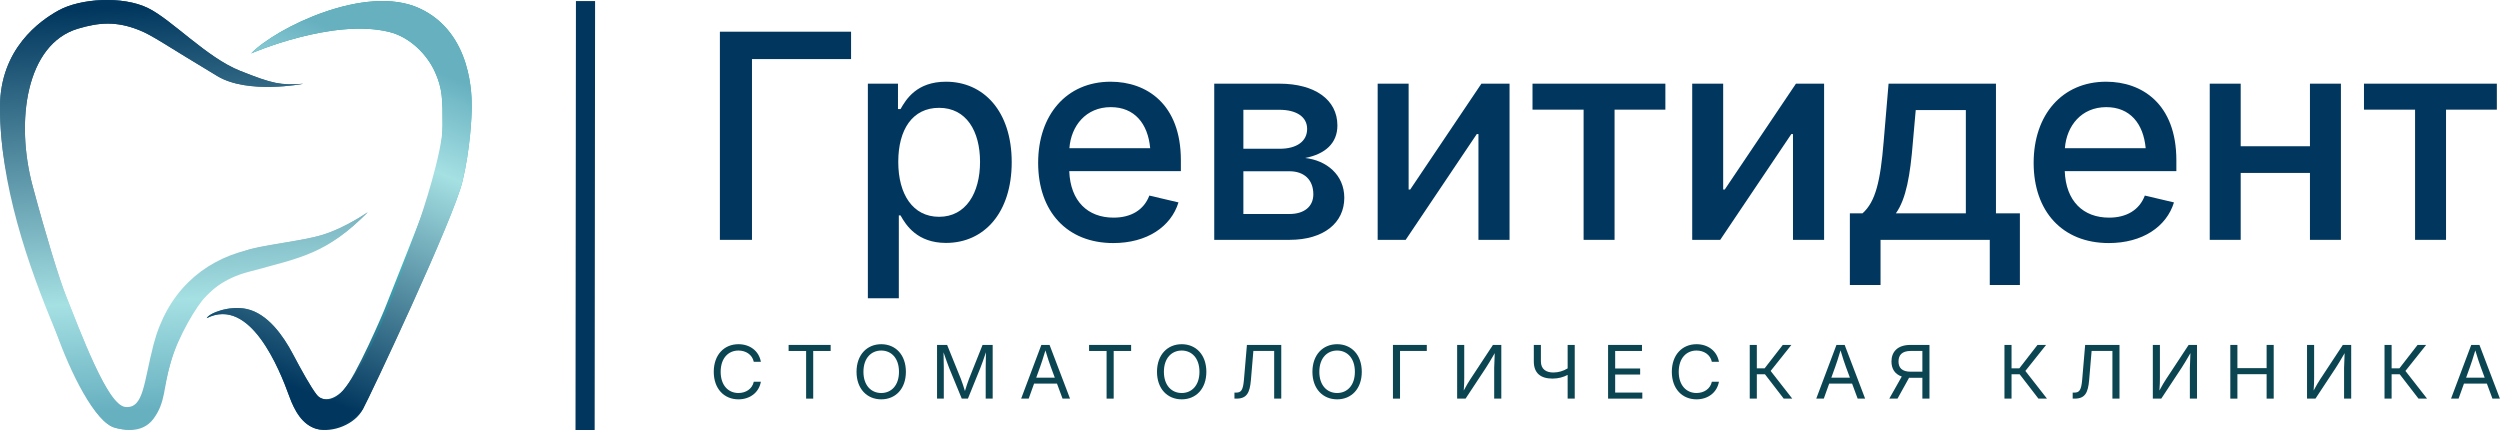
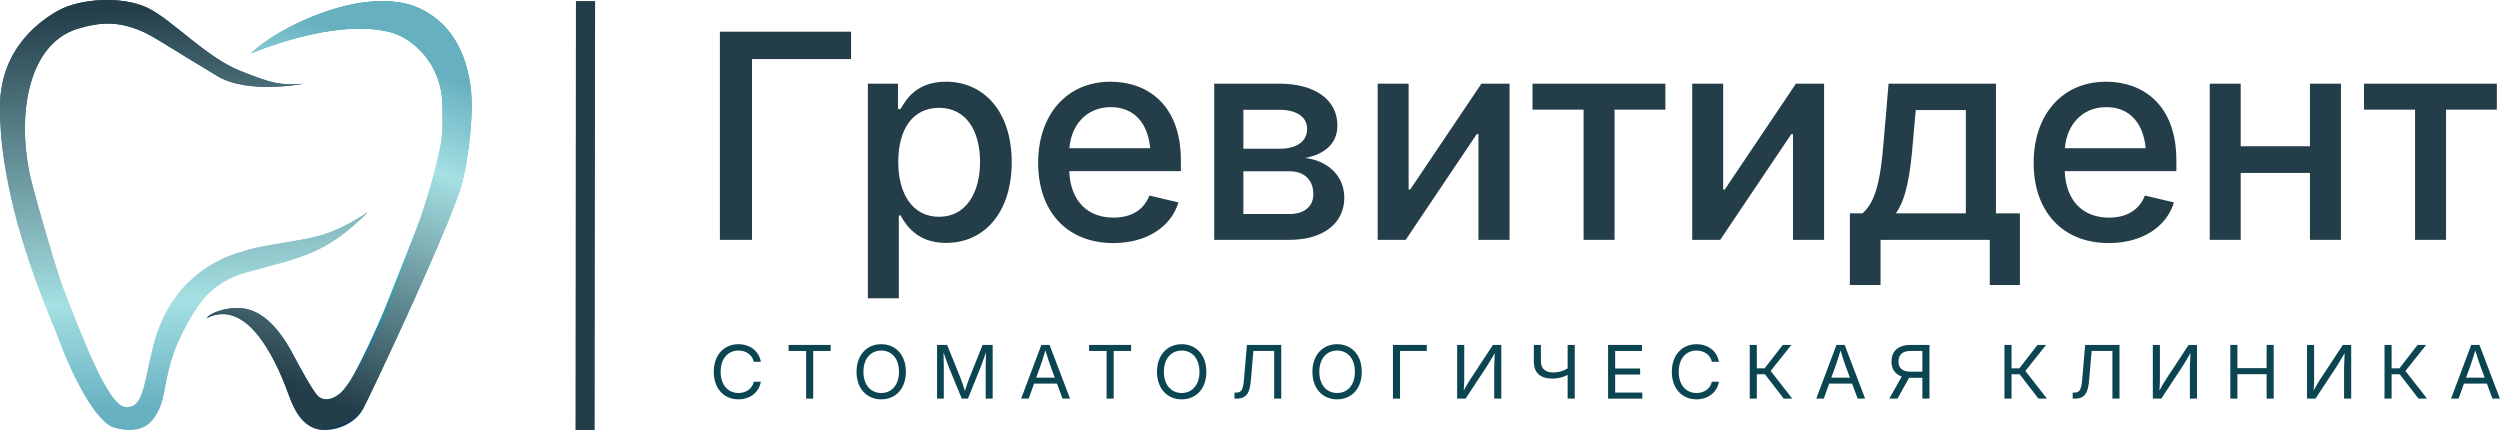
<svg xmlns="http://www.w3.org/2000/svg" width="816" height="141" viewBox="0 0 816 141" fill="none">
  <path d="M153.97 35.02C153.97 32.005 154.375 10.745 136.875 2.707C119.375 -5.331 90.137 9.063 81.971 17.436C81.971 17.436 108.471 5.881 126.97 10.403C133.97 12.114 139.47 17.939 141.97 23.465C144.47 28.991 144.47 32.508 144.47 41.048C144.47 49.589 141.47 59.134 140.47 62.651C139.47 66.168 126.287 98.875 125.97 99.828C125.47 101.335 115.971 123.44 111.971 127.459C107.939 131.51 104.671 130.474 103.471 128.966C101.471 126.455 98.405 120.873 95.472 115.346C92.538 109.82 87.472 102.354 80.472 100.846C74.872 99.641 68.305 102.172 67.472 103.846C81.698 96.699 91.215 120.473 94.471 129.469C96.071 133.89 98.471 138.689 103.471 140.019C108.471 141.349 115.965 138.523 118.47 133.488C121.97 126.454 147.97 71.694 150.97 59.134C153.49 48.584 153.97 38.034 153.97 35.02Z" fill="url(#paint0_linear_1296_57)" />
  <path d="M78.321 23.103C89.171 27.411 91.45 27.847 98.972 27.346C98.972 27.346 80.972 30.846 70.972 24.846C53.608 14.429 49.887 11.613 45.471 9.846C37.971 6.846 32.35 7.302 25.471 9.346C8.471 14.399 4.998 39.583 10.626 60.612C14.971 76.847 19.354 91.119 21.562 96.62C25.98 107.623 35.603 133.629 41.62 134.129C47.637 134.629 47.637 130.628 51.243 115.125C52.15 111.224 57.29 99.474 62.681 93.119C68.197 86.618 76.626 83.117 80.733 81.617C85.074 80.031 98.88 78.647 105.399 76.615C113.422 74.115 120.473 68.846 119.972 69.347C106.341 82.941 101.502 81.677 83.336 86.618C75.686 88.698 70.558 93.36 67.289 96.62C64.281 99.621 58.263 109.623 55.756 118.125C53.249 126.627 54.156 131.128 50.145 136.63C46.133 142.131 39.113 140.006 37.608 139.63C30.972 137.976 22.888 121.346 18.472 108.846C14.055 96.347 9.243 83.847 5.972 71.847C2.7 59.846 -8.13541e-05 49.846 0 34.946C0 15.915 13.038 6.78 19.055 3.439C26.281 -0.574 40.074 -1.356 48.234 2.598C55.972 6.346 67.472 18.794 78.321 23.103Z" fill="url(#paint1_linear_1296_57)" />
  <path d="M153.97 35.02C153.97 32.005 154.375 10.745 136.875 2.707C119.375 -5.331 90.137 9.063 81.971 17.436C81.971 17.436 108.471 5.881 126.97 10.403C133.97 12.114 139.47 17.939 141.97 23.465C144.47 28.991 144.47 32.508 144.47 41.048C144.47 49.589 137.713 69.908 136.472 73.347C129.972 91.347 123.472 113.346 111.971 127.459C108.361 131.889 104.671 130.474 103.471 128.966C101.471 126.455 98.405 120.873 95.472 115.346C92.538 109.82 87.472 102.354 80.472 100.846C74.872 99.641 68.305 102.172 67.472 103.846C81.698 96.699 91.215 120.473 94.471 129.469C96.071 133.89 98.97 138.822 103.471 140.019C107.972 141.216 116.472 136.846 118.47 133.488C120.469 130.129 147.97 71.694 150.97 59.134C153.49 48.584 153.97 38.034 153.97 35.02Z" fill="url(#paint2_linear_1296_57)" />
  <path d="M78.321 23.103C89.171 27.411 91.45 27.847 98.972 27.346C98.972 27.346 80.972 30.846 70.972 24.846C53.608 14.429 49.887 11.613 45.471 9.846C37.971 6.846 32.35 7.302 25.471 9.346C8.471 14.399 4.998 39.583 10.626 60.612C14.971 76.847 19.354 91.119 21.562 96.62C25.98 107.623 34.954 132.346 40.972 132.846C46.989 133.347 46.889 124.76 50.145 112.346C54.472 95.847 65.672 85.317 80.733 81.617C89.972 79.347 98.88 78.647 105.399 76.615C113.422 74.115 120.473 68.846 119.972 69.347C106.341 82.941 98.899 83.905 80.733 88.847C66.264 92.782 59.788 104.455 55.756 118.125C53.627 125.346 53.483 130.845 49.472 136.346C45.46 141.848 39.113 140.006 37.608 139.63C30.972 137.976 23.972 121.846 18.472 108.846C8.836 86.07 -0 59.911 0 34.946C0 15.915 13.038 6.78 19.055 3.439C26.281 -0.574 40.074 -1.356 48.234 2.598C55.972 6.346 67.472 18.794 78.321 23.103Z" fill="url(#paint3_linear_1296_57)" />
-   <path d="M191.11 0.346L190.972 140.347" stroke-width="6.25" stroke="#01375E" />
-   <path d="M277.788 10.347H234.971V78.287H245.446V19.284H277.788V10.347Z" fill="#01375E" />
-   <path d="M283.271 97.347H293.378V70.307H293.929C295.721 73.545 299.442 79.29 308.768 79.29C321.264 79.29 330.223 69.395 330.223 52.934C330.223 36.337 321.081 26.67 308.768 26.67C299.166 26.67 295.721 32.461 293.929 35.608H293.102V27.309H283.271V97.347ZM306.517 70.763C297.972 70.763 293.194 63.468 293.194 52.843C293.194 42.265 297.834 35.197 306.517 35.197C315.43 35.197 319.886 42.812 319.886 52.843C319.886 62.966 315.292 70.763 306.517 70.763Z" fill="#01375E" />
-   <path d="M363.384 79.335C374.364 79.335 382.22 74.001 384.655 66.067L375.145 63.832C373.354 68.575 369.127 71.037 363.476 71.037C355.069 71.037 349.372 65.702 349.005 55.853H385.436V52.296C385.436 33.92 374.226 26.67 362.511 26.67C348.132 26.67 338.852 37.477 338.852 53.163C338.852 68.985 348.224 79.335 363.384 79.335ZM349.051 48.375C349.602 41.034 354.472 34.969 362.557 34.969C370.321 34.969 374.686 40.35 375.421 48.375H349.051Z" fill="#01375E" />
-   <path d="M396.328 78.287H420.86C432.162 78.287 438.778 72.678 438.778 64.562C438.778 57.038 432.943 52.342 426.006 51.567C432.53 50.29 436.527 46.779 436.527 40.942C436.527 32.552 429.176 27.309 417.599 27.309H396.328V78.287ZM405.838 69.851V55.898H420.86C425.73 55.898 428.671 58.725 428.671 63.422C428.671 67.389 425.73 69.851 420.86 69.851H405.838ZM405.838 48.557V35.836H417.599C423.204 35.836 426.649 38.161 426.649 42.082C426.649 46.095 423.295 48.557 417.691 48.557H405.838Z" fill="#01375E" />
-   <path d="M492.718 78.287V27.309H483.53L460.284 61.872H459.778V27.309H449.671V78.287H458.813L482.014 43.769H482.565V78.287H492.718Z" fill="#01375E" />
-   <path d="M516.887 78.287H526.994V35.79H543.579V27.309H500.21V35.79H516.887V78.287Z" fill="#01375E" />
-   <path d="M595.385 78.287V27.309H586.197L562.95 61.872H562.445V27.309H552.338V78.287H561.48L584.681 43.769H585.232V78.287H595.385Z" fill="#01375E" />
-   <path d="M603.796 93.015H613.811V78.287H649.461V93.015H659.293V69.623H651.483V27.309H616.429L614.821 46.277C613.765 59.09 612.203 65.839 607.93 69.623H603.796V93.015ZM618.818 69.623C622.172 64.927 623.504 57.175 624.377 46.277L625.296 35.927H641.651V69.623H618.818Z" fill="#01375E" />
-   <path d="M688.314 79.335C699.294 79.335 707.15 74.001 709.584 66.067L700.075 63.832C698.283 68.575 694.056 71.037 688.405 71.037C679.998 71.037 674.301 65.702 673.934 55.853H710.365V52.296C710.365 33.92 699.156 26.67 687.441 26.67C673.061 26.67 663.781 37.477 663.781 53.163C663.781 68.985 673.153 79.335 688.314 79.335ZM673.98 48.375C674.531 41.034 679.401 34.969 687.487 34.969C695.251 34.969 699.615 40.35 700.35 48.375H673.98Z" fill="#01375E" />
-   <path d="M731.364 27.309H721.257V78.287H731.364V56.446H753.968V78.287H764.075V27.309H753.968V47.736H731.364V27.309Z" fill="#01375E" />
-   <path d="M788.279 78.287H798.386V35.79H814.971V27.309H771.602V35.79H788.279V78.287Z" fill="#01375E" />
+   <path d="M191.11 0.346L190.972 140.347" stroke-width="6.25" stroke="#233D49" />
+   <path d="M277.788 10.347H234.971V78.287H245.446V19.284H277.788V10.347Z" fill="#233D49" />
+   <path d="M283.271 97.347H293.378V70.307H293.929C295.721 73.545 299.442 79.29 308.768 79.29C321.264 79.29 330.223 69.395 330.223 52.934C330.223 36.337 321.081 26.67 308.768 26.67C299.166 26.67 295.721 32.461 293.929 35.608H293.102V27.309H283.271V97.347ZM306.517 70.763C297.972 70.763 293.194 63.468 293.194 52.843C293.194 42.265 297.834 35.197 306.517 35.197C315.43 35.197 319.886 42.812 319.886 52.843C319.886 62.966 315.292 70.763 306.517 70.763Z" fill="#233D49" />
+   <path d="M363.384 79.335C374.364 79.335 382.22 74.001 384.655 66.067L375.145 63.832C373.354 68.575 369.127 71.037 363.476 71.037C355.069 71.037 349.372 65.702 349.005 55.853H385.436V52.296C385.436 33.92 374.226 26.67 362.511 26.67C348.132 26.67 338.852 37.477 338.852 53.163C338.852 68.985 348.224 79.335 363.384 79.335ZM349.051 48.375C349.602 41.034 354.472 34.969 362.557 34.969C370.321 34.969 374.686 40.35 375.421 48.375H349.051Z" fill="#233D49" />
+   <path d="M396.328 78.287H420.86C432.162 78.287 438.778 72.678 438.778 64.562C438.778 57.038 432.943 52.342 426.006 51.567C432.53 50.29 436.527 46.779 436.527 40.942C436.527 32.552 429.176 27.309 417.599 27.309H396.328V78.287ZM405.838 69.851V55.898H420.86C425.73 55.898 428.671 58.725 428.671 63.422C428.671 67.389 425.73 69.851 420.86 69.851H405.838ZM405.838 48.557V35.836H417.599C423.204 35.836 426.649 38.161 426.649 42.082C426.649 46.095 423.295 48.557 417.691 48.557H405.838Z" fill="#233D49" />
+   <path d="M492.718 78.287V27.309H483.53L460.284 61.872H459.778V27.309H449.671V78.287H458.813L482.014 43.769H482.565V78.287H492.718Z" fill="#233D49" />
+   <path d="M516.887 78.287H526.994V35.79H543.579V27.309H500.21V35.79H516.887V78.287Z" fill="#233D49" />
+   <path d="M595.385 78.287V27.309H586.197L562.95 61.872H562.445V27.309H552.338V78.287H561.48L584.681 43.769H585.232V78.287H595.385Z" fill="#233D49" />
+   <path d="M603.796 93.015H613.811V78.287H649.461V93.015H659.293V69.623H651.483V27.309H616.429L614.821 46.277C613.765 59.09 612.203 65.839 607.93 69.623H603.796V93.015ZM618.818 69.623C622.172 64.927 623.504 57.175 624.377 46.277L625.296 35.927H641.651V69.623H618.818Z" fill="#233D49" />
+   <path d="M688.314 79.335C699.294 79.335 707.15 74.001 709.584 66.067L700.075 63.832C698.283 68.575 694.056 71.037 688.405 71.037C679.998 71.037 674.301 65.702 673.934 55.853H710.365V52.296C710.365 33.92 699.156 26.67 687.441 26.67C673.061 26.67 663.781 37.477 663.781 53.163C663.781 68.985 673.153 79.335 688.314 79.335ZM673.98 48.375C674.531 41.034 679.401 34.969 687.487 34.969C695.251 34.969 699.615 40.35 700.35 48.375H673.98Z" fill="#233D49" />
+   <path d="M731.364 27.309H721.257V78.287H731.364V56.446H753.968V78.287H764.075V27.309H753.968V47.736H731.364V27.309Z" fill="#233D49" />
+   <path d="M788.279 78.287H798.386V35.79H814.971V27.309H771.602V35.79H788.279V78.287Z" fill="#233D49" />
  <path d="M241.027 130.346C244.744 130.346 247.718 128.158 248.352 124.594H246.036C245.524 126.982 243.404 128.276 241.027 128.276C237.773 128.276 235.226 125.841 235.226 121.358C235.226 116.864 237.761 114.417 241.027 114.417C243.391 114.417 245.524 115.699 246.036 118.099H248.352C247.706 114.488 244.708 112.346 241.027 112.346C236.371 112.346 232.971 115.794 232.971 121.358C232.971 126.911 236.371 130.346 241.027 130.346Z" fill="#0C4552" />
  <path d="M257.402 114.558H263.118V130.111H265.434V114.558H271.125V112.582H257.402V114.558Z" fill="#0C4552" />
  <path d="M287.64 130.346C292.296 130.346 295.684 126.911 295.684 121.358C295.684 115.794 292.296 112.346 287.64 112.346C282.985 112.346 279.572 115.794 279.572 121.358C279.572 126.911 282.985 130.346 287.64 130.346ZM287.64 128.276C284.374 128.276 281.827 125.829 281.827 121.358C281.827 116.864 284.374 114.417 287.64 114.417C290.882 114.417 293.429 116.852 293.429 121.358C293.429 125.841 290.882 128.276 287.64 128.276Z" fill="#0C4552" />
  <path d="M305.851 130.111H308.057V120.099C308.057 118.747 308.008 116.676 307.971 115.005C308.69 117.064 309.397 119.111 309.799 120.099L313.919 130.111H315.93L319.988 120.099C320.403 119.076 321.158 116.97 321.816 114.97C321.768 116.794 321.731 118.805 321.731 120.099V130.111H324.01V112.582H320.707L316.295 123.641C315.942 124.523 315.381 126.252 314.955 127.629C314.528 126.205 313.955 124.488 313.614 123.641L309.141 112.582H305.851V130.111Z" fill="#0C4552" />
  <path d="M333.302 130.111H335.764L337.519 125.217H345.002L346.818 130.111H349.256L342.577 112.582H339.896L333.302 130.111ZM338.226 123.264L339.506 119.711C339.896 118.629 340.456 116.958 341.224 114.37C341.992 116.911 342.528 118.535 342.967 119.711L344.283 123.264H338.226Z" fill="#0C4552" />
  <path d="M355.474 114.558H361.19V130.111H363.505V114.558H369.197V112.582H355.474V114.558Z" fill="#0C4552" />
  <path d="M385.712 130.346C390.368 130.346 393.756 126.911 393.756 121.358C393.756 115.794 390.368 112.346 385.712 112.346C381.056 112.346 377.644 115.794 377.644 121.358C377.644 126.911 381.056 130.346 385.712 130.346ZM385.712 128.276C382.446 128.276 379.898 125.829 379.898 121.358C379.898 116.864 382.446 114.417 385.712 114.417C388.954 114.417 391.501 116.852 391.501 121.358C391.501 125.841 388.954 128.276 385.712 128.276Z" fill="#0C4552" />
  <path d="M402.923 130.111H403.593C406.933 130.111 407.944 128.229 408.298 124.052L409.102 114.547H415.89V130.111H418.206V112.582H406.994L406.031 123.864C405.726 127.429 405.104 128.147 403.41 128.147H402.923V130.111Z" fill="#0C4552" />
  <path d="M436.443 130.346C441.099 130.346 444.487 126.911 444.487 121.358C444.487 115.794 441.099 112.346 436.443 112.346C431.788 112.346 428.375 115.794 428.375 121.358C428.375 126.911 431.788 130.346 436.443 130.346ZM436.443 128.276C433.177 128.276 430.63 125.829 430.63 121.358C430.63 116.864 433.177 114.417 436.443 114.417C439.685 114.417 442.233 116.852 442.233 121.358C442.233 125.841 439.685 128.276 436.443 128.276Z" fill="#0C4552" />
  <path d="M465.708 112.582H454.654V130.111H456.969V114.547H465.708V112.582Z" fill="#0C4552" />
  <path d="M490.029 130.111V112.582H487.299L479.913 123.794C479.426 124.535 478.597 125.876 477.768 127.464C477.914 125.77 477.926 124.276 477.926 123.335V112.582H475.611V130.111H478.365L484.947 120.135C485.775 118.876 486.47 117.699 487.884 115.264C487.786 117.511 487.701 119.264 487.701 120.111V130.111H490.029Z" fill="#0C4552" />
  <path d="M506.717 123.57C508.679 123.57 510.276 123.099 511.678 122.37V130.111H513.993V112.582H511.678V120.241C510.276 121.088 508.716 121.582 507.01 121.582C504.645 121.582 502.951 120.511 502.951 117.958V112.582H500.636V117.97C500.636 121.864 502.939 123.57 506.717 123.57Z" fill="#0C4552" />
  <path d="M524.877 130.111H536.053V128.135H527.192V122.252H535.346V120.276H527.192V114.558H535.943V112.582H524.877V130.111Z" fill="#0C4552" />
  <path d="M553.74 130.346C557.457 130.346 560.431 128.158 561.065 124.594H558.749C558.237 126.982 556.116 128.276 553.74 128.276C550.486 128.276 547.939 125.841 547.939 121.358C547.939 116.864 550.474 114.417 553.74 114.417C556.104 114.417 558.237 115.699 558.749 118.099H561.065C560.419 114.488 557.42 112.346 553.74 112.346C549.084 112.346 545.684 115.794 545.684 121.358C545.684 126.911 549.084 130.346 553.74 130.346Z" fill="#0C4552" />
  <path d="M571.114 130.111H573.43V122.158H576.075L582.205 130.111H584.996L577.939 121.076L584.704 112.582H581.9L575.977 120.217H573.43V112.582H571.114V130.111Z" fill="#0C4552" />
  <path d="M592.825 130.111H595.287L597.042 125.217H604.525L606.341 130.111H608.778L602.099 112.582H599.418L592.825 130.111ZM597.748 123.264L599.028 119.711C599.418 118.629 599.979 116.958 600.747 114.37C601.514 116.911 602.051 118.535 602.489 119.711L603.806 123.264H597.748Z" fill="#0C4552" />
  <path d="M629.779 130.111V112.582H623.563C619.322 112.582 617.372 114.864 617.372 117.994C617.372 120.323 618.444 122.123 620.736 122.899L616.665 130.111H619.346L623.124 123.299C623.271 123.311 623.405 123.311 623.551 123.311H627.463V130.111H629.779ZM627.463 121.323H623.661C620.797 121.323 619.675 120.052 619.675 117.994C619.675 115.911 620.797 114.547 623.685 114.547H627.463V121.323Z" fill="#0C4552" />
  <path d="M654.252 130.111H656.568V122.158H659.212L665.343 130.111H668.134L661.077 121.076L667.841 112.582H665.038L659.115 120.217H656.568V112.582H654.252V130.111Z" fill="#0C4552" />
  <path d="M676.523 130.111H677.193C680.533 130.111 681.544 128.229 681.898 124.052L682.702 114.547H689.491V130.111H691.806V112.582H680.594L679.631 123.864C679.326 127.429 678.705 128.147 677.011 128.147H676.523V130.111Z" fill="#0C4552" />
  <path d="M717.1 130.111V112.582H714.37L706.984 123.794C706.497 124.535 705.668 125.876 704.839 127.464C704.986 125.77 704.998 124.276 704.998 123.335V112.582H702.682V130.111H705.437L712.018 120.135C712.847 118.876 713.541 117.699 714.955 115.264C714.858 117.511 714.772 119.264 714.772 120.111V130.111H717.1Z" fill="#0C4552" />
  <path d="M727.975 130.111H730.291V122.135H739.822V130.111H742.137V112.582H739.822V120.158H730.291V112.582H727.975V130.111Z" fill="#0C4552" />
  <path d="M767.432 130.111V112.582H764.702L757.316 123.794C756.829 124.535 756 125.876 755.171 127.464C755.317 125.77 755.329 124.276 755.329 123.335V112.582H753.014V130.111H755.768L762.349 120.135C763.178 118.876 763.873 117.699 765.287 115.264C765.189 117.511 765.104 119.264 765.104 120.111V130.111H767.432Z" fill="#0C4552" />
  <path d="M778.307 130.111H780.623V122.158H783.267L789.398 130.111H792.189L785.132 121.076L791.896 112.582H789.093L783.17 120.217H780.623V112.582H778.307V130.111Z" fill="#0C4552" />
  <path d="M800.017 130.111H802.479L804.234 125.217H811.718L813.533 130.111H815.971L809.292 112.582H806.611L800.017 130.111ZM804.941 123.264L806.221 119.711C806.611 118.629 807.172 116.958 807.939 114.37C808.707 116.911 809.243 118.535 809.682 119.711L810.998 123.264H804.941Z" fill="#0C4552" />
  <defs>
    <linearGradient id="paint0_linear_1296_57" x1="112.971" y1="1.376" x2="112.971" y2="140.347" gradientUnits="userSpaceOnUse">
      <stop stop-color="#07A496" />
      <stop offset="0.534" stop-color="#54C9CF" />
      <stop offset="1" stop-color="#01375E" />
    </linearGradient>
    <linearGradient id="paint1_linear_1296_57" x1="56.258" y1="1.597" x2="62.453" y2="133.046" gradientUnits="userSpaceOnUse">
      <stop stop-color="#01375E" />
      <stop offset="0.731" stop-color="#A5E0E3" />
      <stop offset="1" stop-color="#67B0C0" />
    </linearGradient>
    <linearGradient id="paint2_linear_1296_57" x1="158.472" y1="29.846" x2="115.745" y2="134.377" gradientUnits="userSpaceOnUse">
      <stop stop-color="#67B0C0" />
      <stop offset="0.269" stop-color="#A5E0E3" />
-       <stop offset="1" stop-color="#01375E" />
+       <stop offset="1" stop-color="#233D49" />
    </linearGradient>
    <linearGradient id="paint3_linear_1296_57" x1="56.258" y1="1.597" x2="62.453" y2="133.046" gradientUnits="userSpaceOnUse">
-       <stop stop-color="#01375E" />
+       <stop stop-color="#233D49" />
      <stop offset="0.731" stop-color="#A5E0E3" />
      <stop offset="1" stop-color="#67B0C0" />
    </linearGradient>
  </defs>
</svg>
